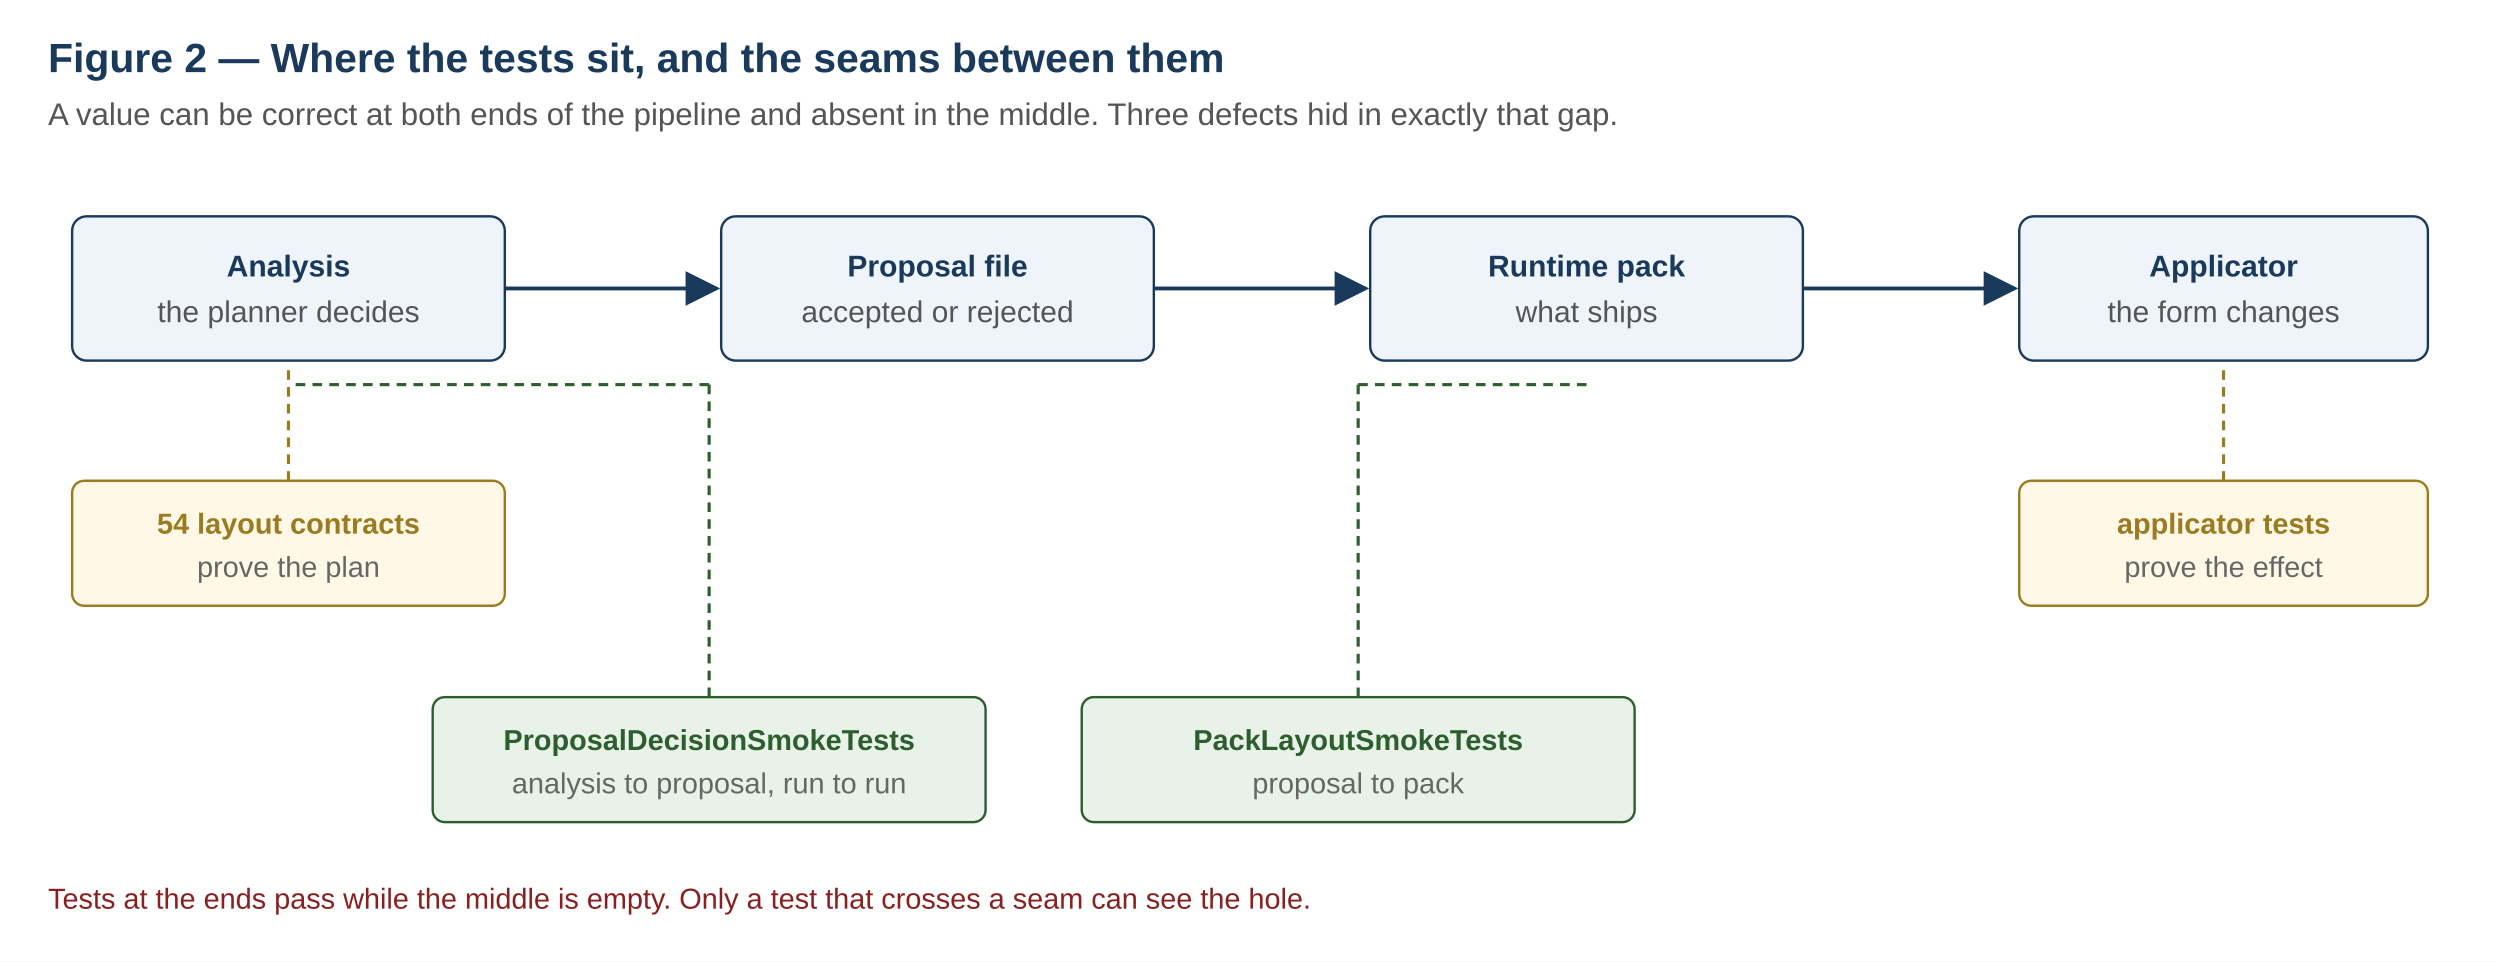
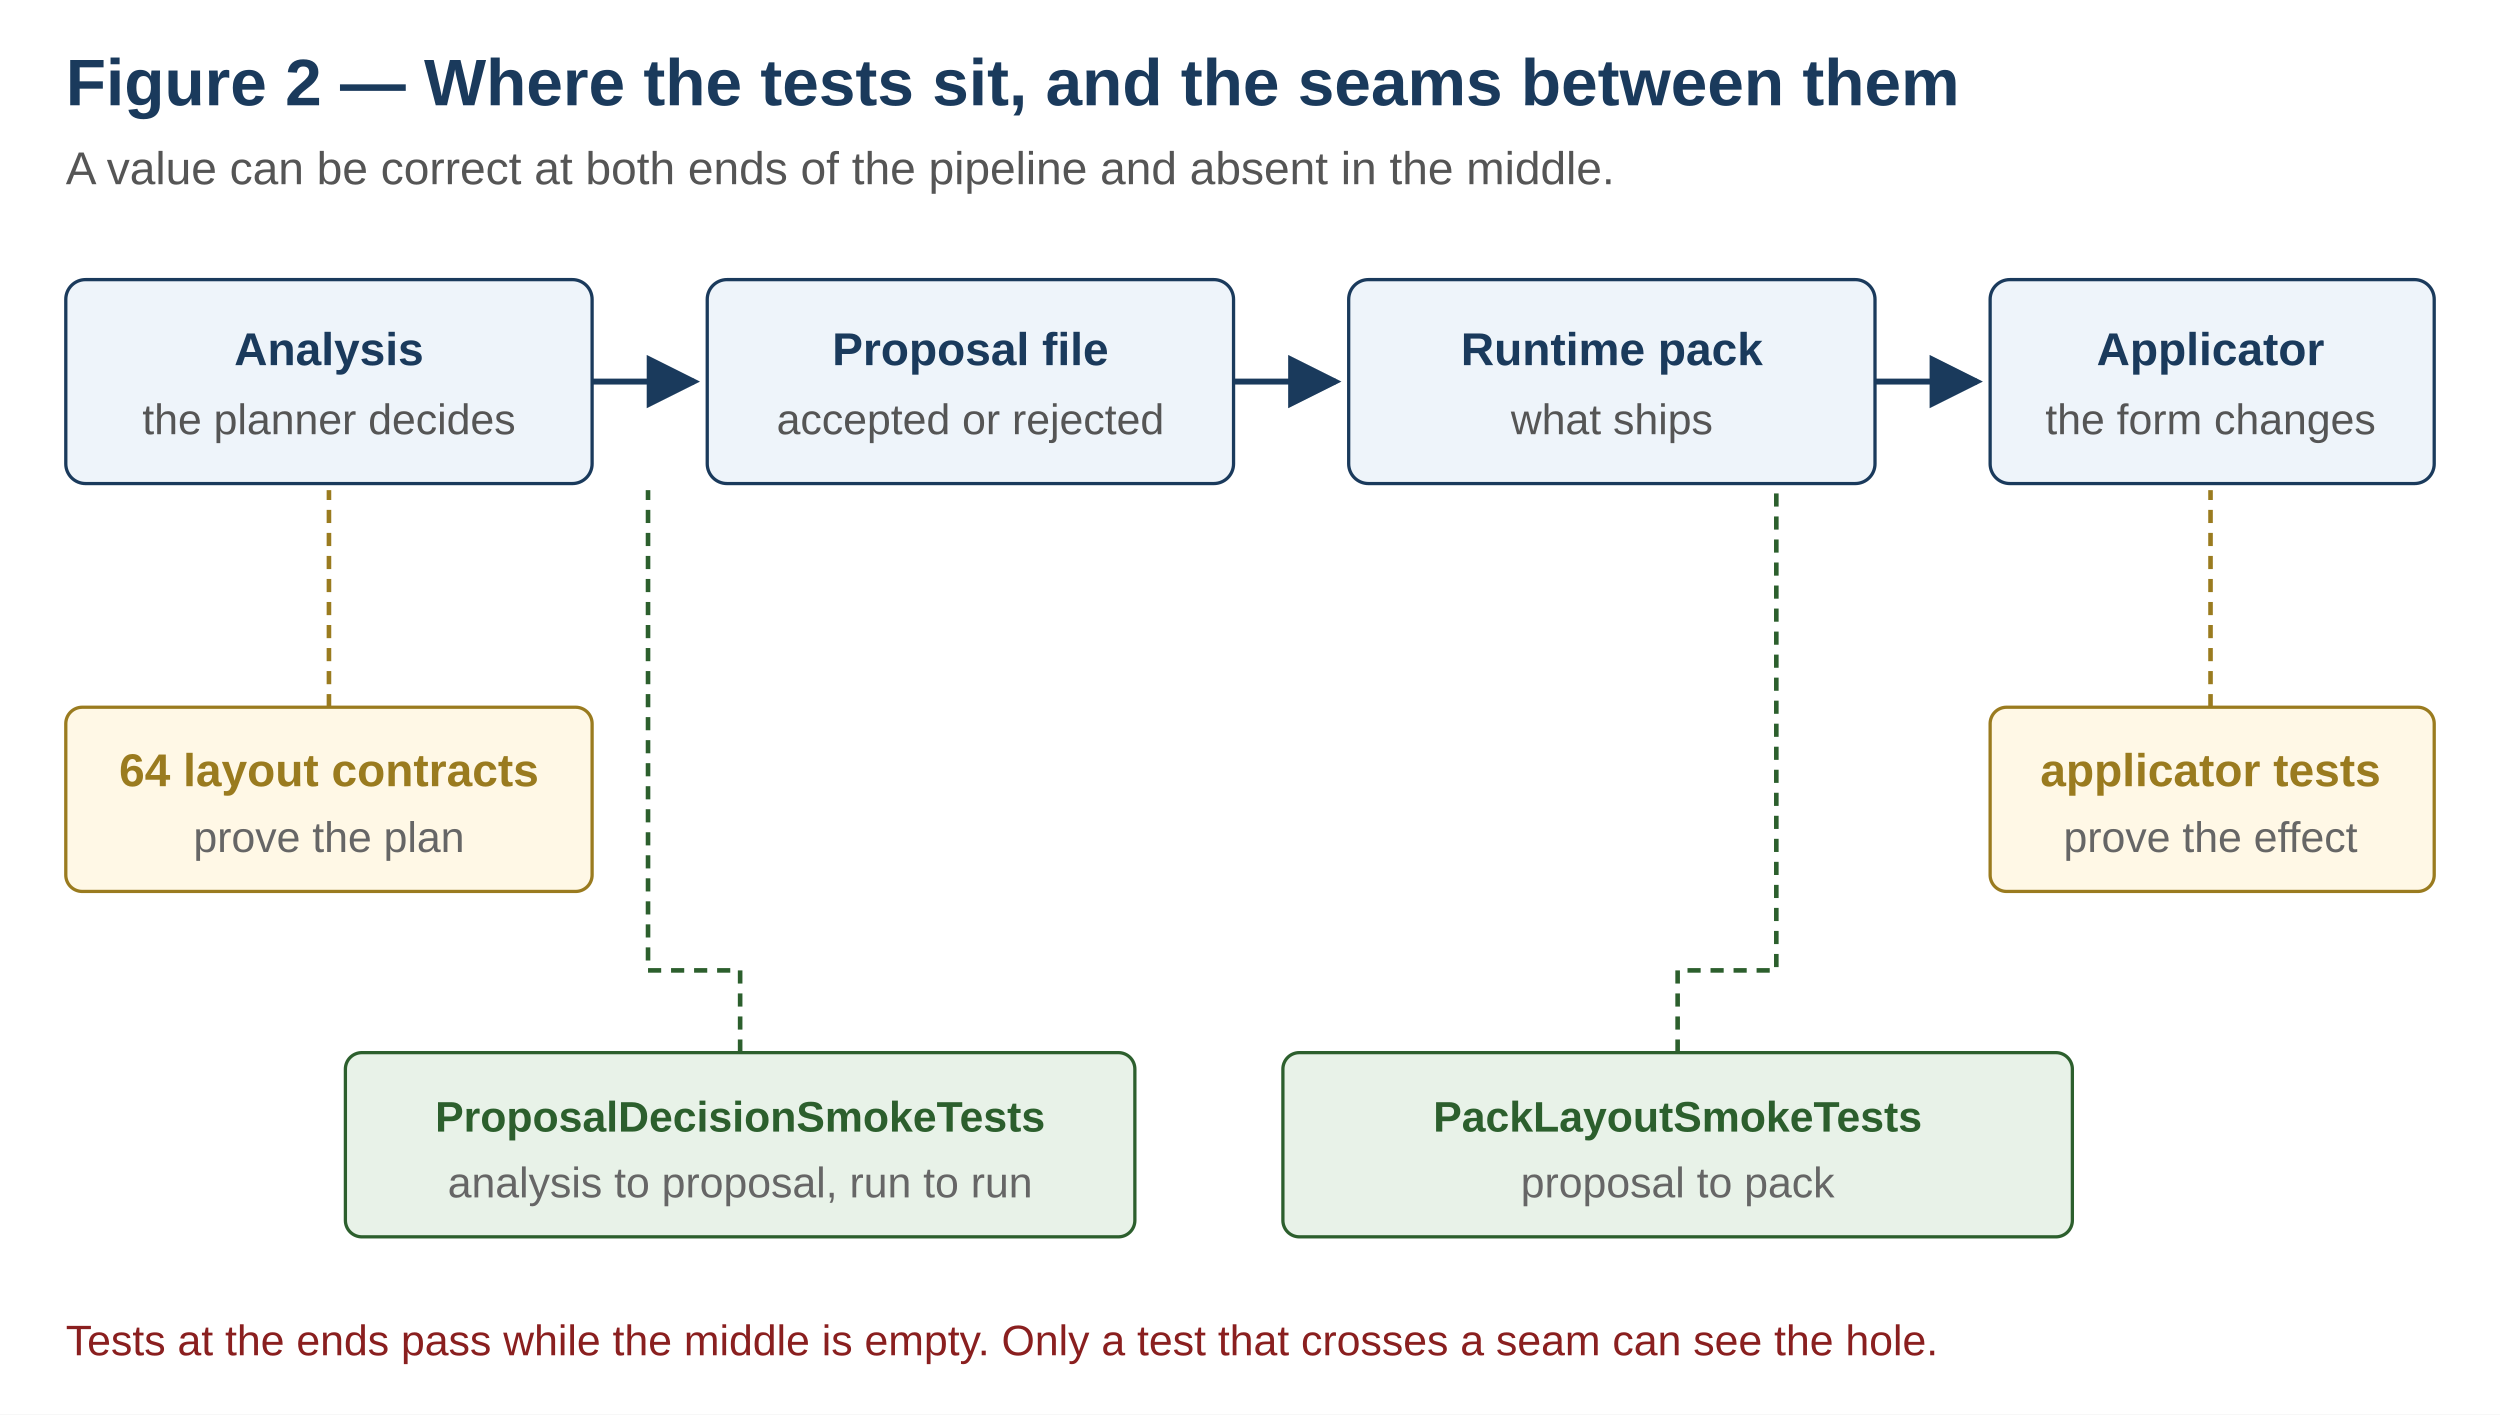
- <svg xmlns="http://www.w3.org/2000/svg" width="1040" height="400" viewBox="0 0 1040 400" font-family="Segoe UI, Arial, sans-serif">
-   <rect width="1040" height="400" fill="#ffffff" />
-   <text x="20" y="30" font-size="17" font-weight="600" fill="#1a3a5c">Figure 2 — Where the tests sit, and the seams between them</text>
-   <text x="20" y="52" font-size="13" fill="#555">A value can be correct at both ends of the pipeline and absent in the middle. Three defects hid in exactly that gap.</text>
-   <g font-size="12.5">
-     <rect x="30" y="90" width="180" height="60" rx="6" fill="#eef4fa" stroke="#1a3a5c" />
-     <text x="120" y="115" text-anchor="middle" font-weight="600" fill="#1a3a5c">Analysis</text>
-     <text x="120" y="134" text-anchor="middle" fill="#555">the planner decides</text>
-     <rect x="300" y="90" width="180" height="60" rx="6" fill="#eef4fa" stroke="#1a3a5c" />
-     <text x="390" y="115" text-anchor="middle" font-weight="600" fill="#1a3a5c">Proposal file</text>
-     <text x="390" y="134" text-anchor="middle" fill="#555">accepted or rejected</text>
-     <rect x="570" y="90" width="180" height="60" rx="6" fill="#eef4fa" stroke="#1a3a5c" />
-     <text x="660" y="115" text-anchor="middle" font-weight="600" fill="#1a3a5c">Runtime pack</text>
-     <text x="660" y="134" text-anchor="middle" fill="#555">what ships</text>
-     <rect x="840" y="90" width="170" height="60" rx="6" fill="#eef4fa" stroke="#1a3a5c" />
-     <text x="925" y="115" text-anchor="middle" font-weight="600" fill="#1a3a5c">Applicator</text>
-     <text x="925" y="134" text-anchor="middle" fill="#555">the form changes</text>
+ <svg xmlns="http://www.w3.org/2000/svg" width="760" height="430" viewBox="0 0 760 430" font-family="Segoe UI, Arial, sans-serif">
+   <rect width="760" height="430" fill="#ffffff" />
+   <text x="20" y="32" font-size="20" font-weight="600" fill="#1a3a5c">Figure 2 — Where the tests sit, and the seams between them</text>
+   <text x="20" y="56" font-size="14" fill="#555">A value can be correct at both ends of the pipeline and absent in the middle.</text>
+   <g font-size="13">
+     <rect x="20" y="85" width="160" height="62" rx="6" fill="#eef4fa" stroke="#1a3a5c" />
+     <text x="100" y="111" text-anchor="middle" font-size="14" font-weight="600" fill="#1a3a5c">Analysis</text>
+     <text x="100" y="132" text-anchor="middle" fill="#555">the planner decides</text>
+     <rect x="215" y="85" width="160" height="62" rx="6" fill="#eef4fa" stroke="#1a3a5c" />
+     <text x="295" y="111" text-anchor="middle" font-size="14" font-weight="600" fill="#1a3a5c">Proposal file</text>
+     <text x="295" y="132" text-anchor="middle" fill="#555">accepted or rejected</text>
+     <rect x="410" y="85" width="160" height="62" rx="6" fill="#eef4fa" stroke="#1a3a5c" />
+     <text x="490" y="111" text-anchor="middle" font-size="14" font-weight="600" fill="#1a3a5c">Runtime pack</text>
+     <text x="490" y="132" text-anchor="middle" fill="#555">what ships</text>
+     <rect x="605" y="85" width="135" height="62" rx="6" fill="#eef4fa" stroke="#1a3a5c" />
+     <text x="672" y="111" text-anchor="middle" font-size="14" font-weight="600" fill="#1a3a5c">Applicator</text>
+     <text x="672" y="132" text-anchor="middle" fill="#555">the form changes</text>
  </g>
-   <g stroke="#1a3a5c" stroke-width="1.6" fill="none" marker-end="url(#b)">
-     <path d="M210 120 H298" />
-     <path d="M480 120 H568" />
-     <path d="M750 120 H838" />
+   <g stroke="#1a3a5c" stroke-width="1.8" fill="none" marker-end="url(#b)">
+     <path d="M180 116 H211" />
+     <path d="M375 116 H406" />
+     <path d="M570 116 H601" />
  </g>
  <defs>
    <marker id="b" markerWidth="9" markerHeight="9" refX="8" refY="4.5" orient="auto">
      <path d="M0,0 L9,4.5 L0,9 z" fill="#1a3a5c" />
    </marker>
  </defs>
-   <g font-size="12">
-     <rect x="30" y="200" width="180" height="52" rx="5" fill="#fff8e6" stroke="#9a7b1f" />
-     <text x="120" y="222" text-anchor="middle" font-weight="600" fill="#9a7b1f">54 layout contracts</text>
-     <text x="120" y="240" text-anchor="middle" fill="#666">prove the plan</text>
-     <rect x="840" y="200" width="170" height="52" rx="5" fill="#fff8e6" stroke="#9a7b1f" />
-     <text x="925" y="222" text-anchor="middle" font-weight="600" fill="#9a7b1f">applicator tests</text>
-     <text x="925" y="240" text-anchor="middle" fill="#666">prove the effect</text>
-     <rect x="180" y="290" width="230" height="52" rx="5" fill="#e8f2e8" stroke="#2c5f2d" />
-     <text x="295" y="312" text-anchor="middle" font-weight="600" fill="#2c5f2d">ProposalDecisionSmokeTests</text>
-     <text x="295" y="330" text-anchor="middle" fill="#666">analysis to proposal, run to run</text>
-     <rect x="450" y="290" width="230" height="52" rx="5" fill="#e8f2e8" stroke="#2c5f2d" />
-     <text x="565" y="312" text-anchor="middle" font-weight="600" fill="#2c5f2d">PackLayoutSmokeTests</text>
-     <text x="565" y="330" text-anchor="middle" fill="#666">proposal to pack</text>
+   <g font-size="13">
+     <rect x="20" y="215" width="160" height="56" rx="5" fill="#fff8e6" stroke="#9a7b1f" />
+     <text x="100" y="239" text-anchor="middle" font-size="14" font-weight="600" fill="#9a7b1f">64 layout contracts</text>
+     <text x="100" y="259" text-anchor="middle" fill="#666">prove the plan</text>
+     <rect x="605" y="215" width="135" height="56" rx="5" fill="#fff8e6" stroke="#9a7b1f" />
+     <text x="672" y="239" text-anchor="middle" font-size="14" font-weight="600" fill="#9a7b1f">applicator tests</text>
+     <text x="672" y="259" text-anchor="middle" fill="#666">prove the effect</text>
+     <rect x="105" y="320" width="240" height="56" rx="5" fill="#e8f2e8" stroke="#2c5f2d" />
+     <text x="225" y="344" text-anchor="middle" font-size="13" font-weight="600" fill="#2c5f2d">ProposalDecisionSmokeTests</text>
+     <text x="225" y="364" text-anchor="middle" fill="#666">analysis to proposal, run to run</text>
+     <rect x="390" y="320" width="240" height="56" rx="5" fill="#e8f2e8" stroke="#2c5f2d" />
+     <text x="510" y="344" text-anchor="middle" font-size="13" font-weight="600" fill="#2c5f2d">PackLayoutSmokeTests</text>
+     <text x="510" y="364" text-anchor="middle" fill="#666">proposal to pack</text>
  </g>
-   <g stroke="#9a7b1f" stroke-width="1.3" stroke-dasharray="4 3" fill="none">
-     <path d="M120 200 V152" />
-     <path d="M925 200 V152" />
+   <g stroke="#9a7b1f" stroke-width="1.4" stroke-dasharray="4 3" fill="none">
+     <path d="M100 215 V149" />
+     <path d="M672 215 V149" />
  </g>
-   <g stroke="#2c5f2d" stroke-width="1.3" stroke-dasharray="4 3" fill="none">
-     <path d="M295 290 V160 M295 160 H120" />
-     <path d="M565 290 V160 M565 160 H660" />
+   <g stroke="#2c5f2d" stroke-width="1.4" stroke-dasharray="4 3" fill="none">
+     <path d="M225 320 V295 H197 V149" />
+     <path d="M510 320 V295 H540 V149" />
  </g>
-   <text x="20" y="378" font-size="12" fill="#8a1f1f">Tests at the ends pass while the middle is empty. Only a test that crosses a seam can see the hole.</text>
+   <text x="20" y="412" font-size="13" fill="#8a1f1f">Tests at the ends pass while the middle is empty. Only a test that crosses a seam can see the hole.</text>
</svg>
